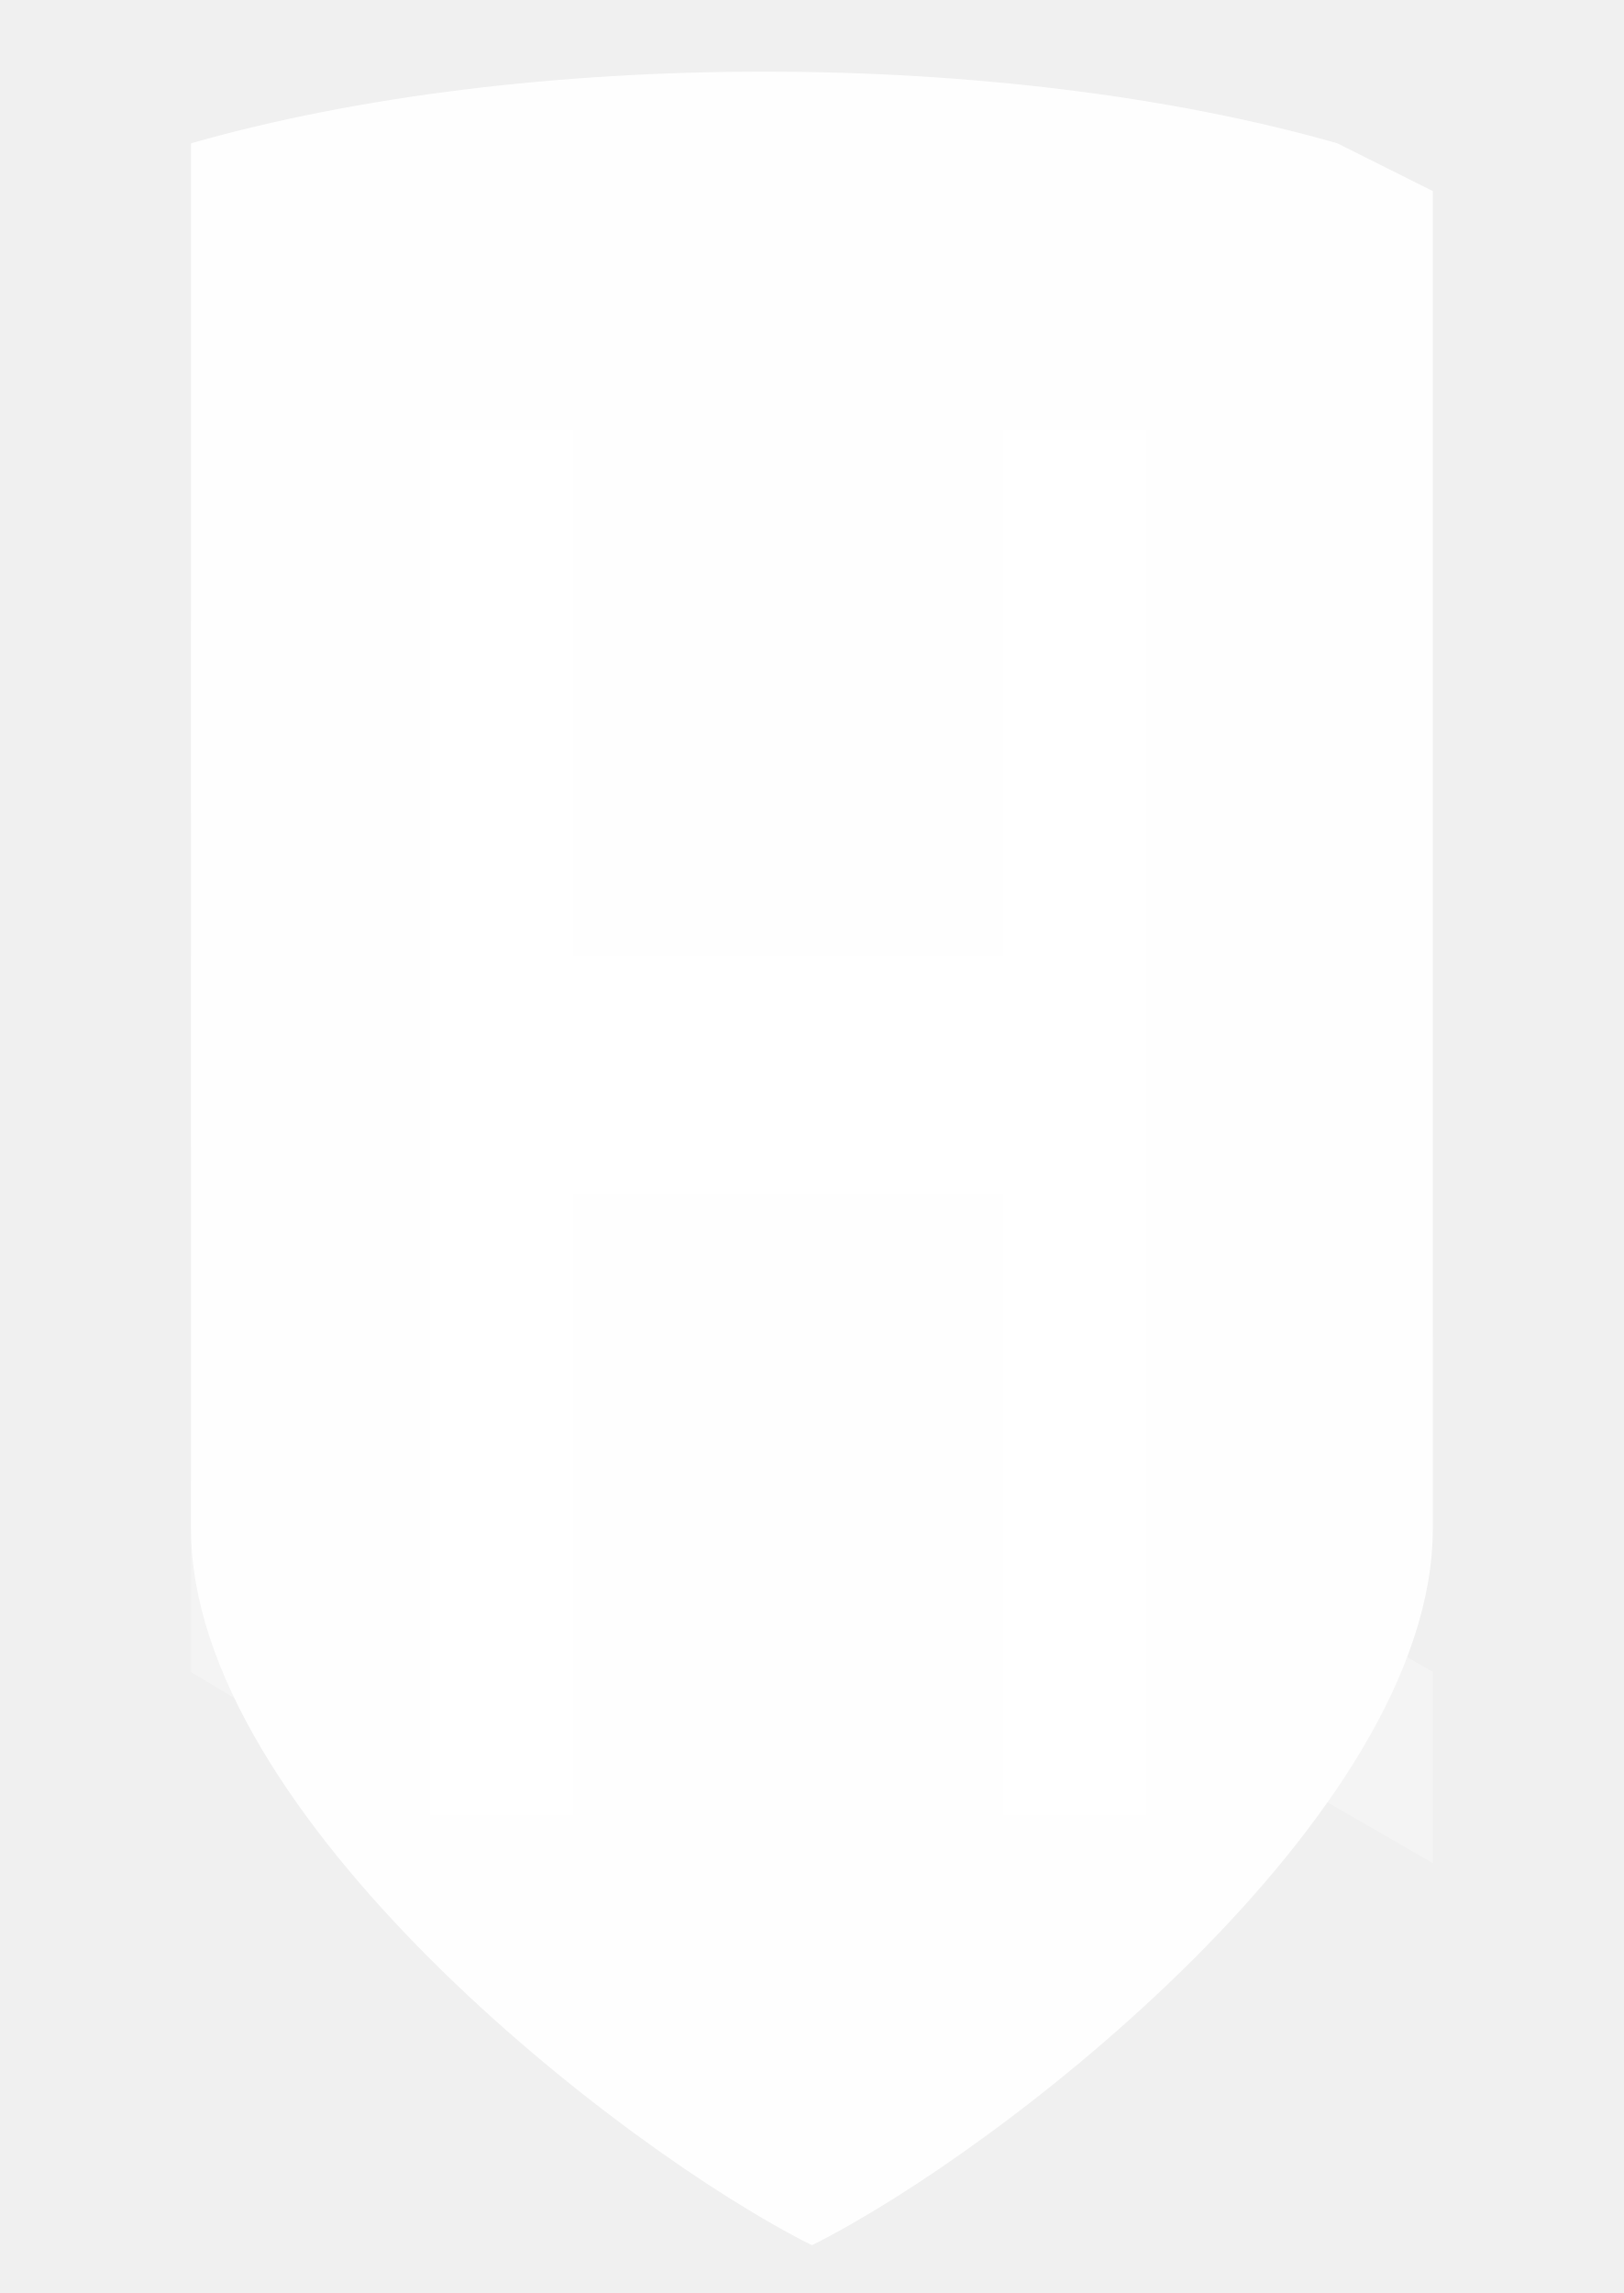
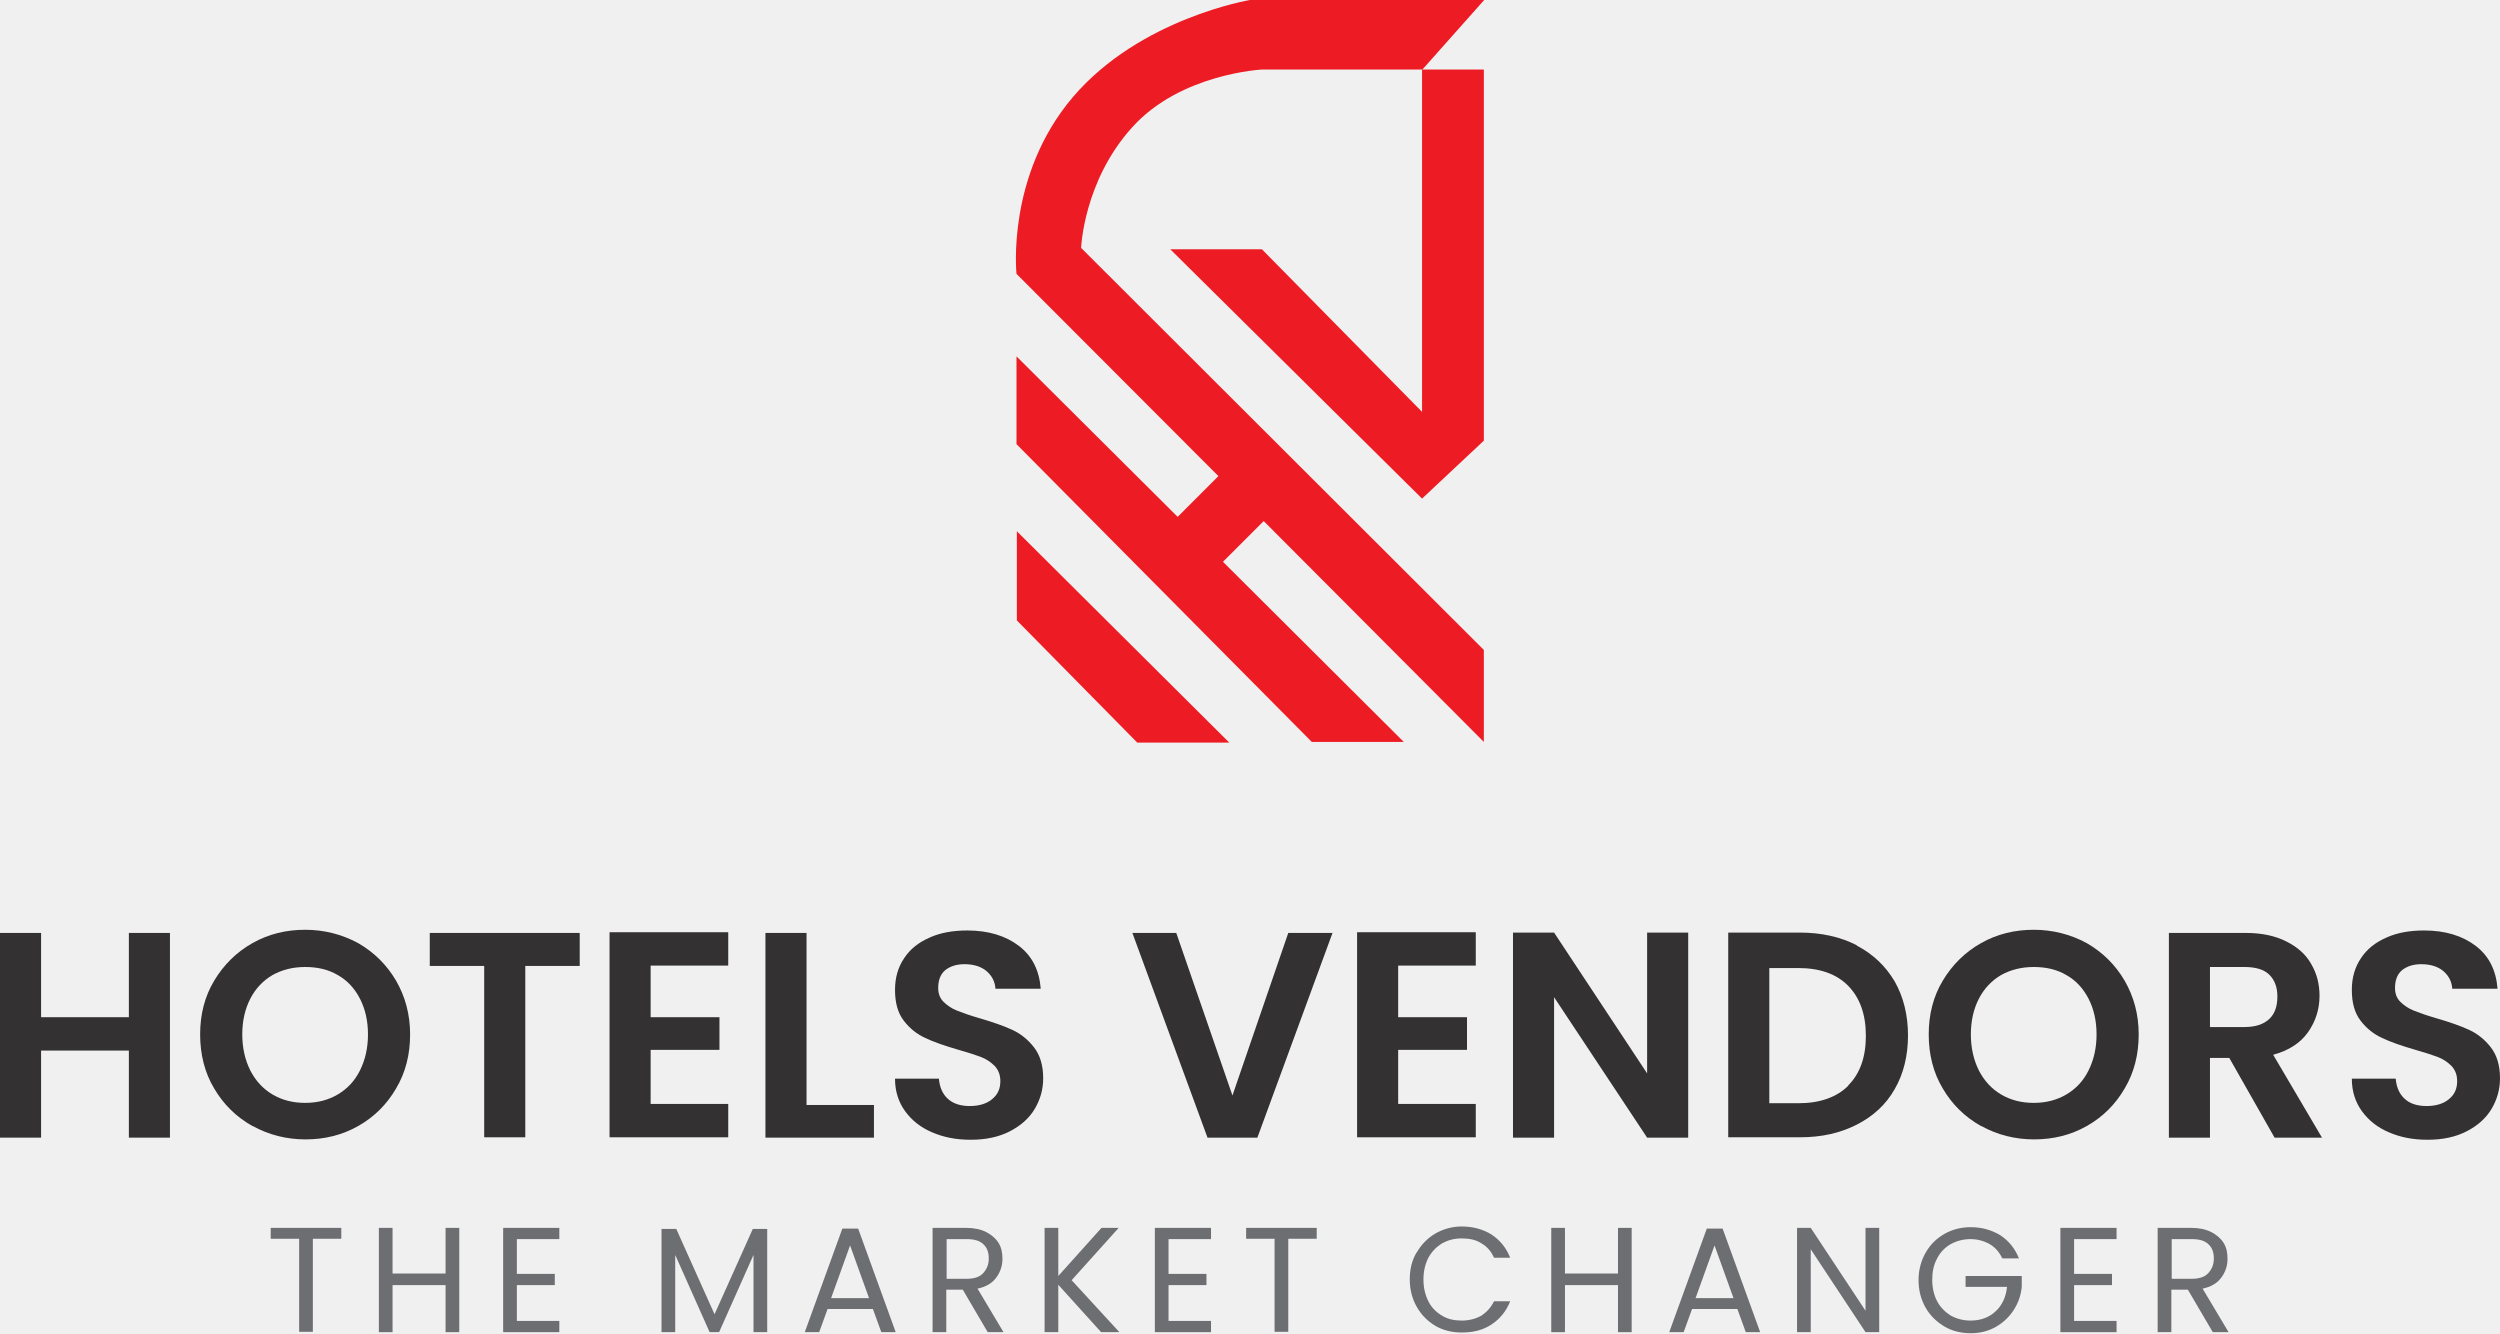
- <svg xmlns="http://www.w3.org/2000/svg" viewBox="0 0 170 240" fill="white">
-   <path d="M20 15             C55 5, 105 5, 140 15             L150 20             L150 160             C150 190, 105 225, 85 235             C65 225, 20 190, 20 160             L20 20             Z" opacity="0.95" />
-   <path d="M45 45 L45 190 L60 190 L60 125 L105 125 L105 190 L120 190 L120 45 L105 45 L105 100 L60 100 L60 45 Z" opacity="0.95" />
-   <path d="M20 85 L150 160 L150 140 L20 65 Z" opacity="0.3" />
-   <path d="M20 120 L150 195 L150 175 L20 100 Z" opacity="0.3" />
-   <path d="M20 155 L110 210 L95 220 L20 175 Z" opacity="0.3" />
+ <svg xmlns="http://www.w3.org/2000/svg" id="Layer_1" data-name="Layer 1" viewBox="0 0 71.2 37.97">
+   <defs>
+     <style>
+       .cls-1 {
+         fill: #ed1c24;
+       }
+ 
+       .cls-2 {
+         fill: #333132;
+       }
+ 
+       .cls-3 {
+         fill: #6d6e71;
+       }
+     </style>
+   </defs>
+   <g>
+     <polygon class="cls-1" points="40.5 11.73 35.94 7.1 33.33 7.1 40.5 14.2 42.26 12.55 42.26 1.98 40.5 1.98 40.5 11.73" />
+     <polygon class="cls-1" points="28.96 17.67 32.39 21.15 35.01 21.15 28.96 15.13 28.96 17.67" />
+     <path class="cls-1" d="M35.6,0s-3.13,.52-5.04,2.76-1.61,5.04-1.61,5.04l5.75,5.76-1.16,1.16-4.59-4.57v2.5l8.41,8.48h2.62l-5.15-5.13,1.16-1.16,6.27,6.29v-2.62L30.79,7.06s.07-1.91,1.46-3.44c1.38-1.53,3.7-1.64,3.7-1.64h4.56l1.76-1.98h-6.66Z" />
+   </g>
+   <g>
+     <path class="cls-2" d="M4.84,26.57v5.83h-1.17v-2.48H1.17v2.48H0v-5.83H1.17v2.4H3.67v-2.4h1.17Z" />
+     <path class="cls-2" d="M7.19,32.07c-.46-.26-.82-.61-1.09-1.07-.27-.45-.4-.97-.4-1.54s.13-1.08,.4-1.53c.27-.45,.63-.81,1.09-1.07,.46-.26,.96-.38,1.5-.38s1.05,.13,1.51,.38c.45,.26,.81,.61,1.08,1.07,.26,.45,.4,.96,.4,1.53s-.13,1.09-.4,1.54c-.26,.45-.62,.81-1.08,1.07s-.96,.38-1.5,.38-1.05-.13-1.5-.38Zm2.43-.9c.27-.16,.48-.38,.63-.68,.15-.3,.23-.64,.23-1.03s-.08-.73-.23-1.02c-.15-.29-.36-.52-.63-.67-.27-.16-.58-.23-.93-.23s-.66,.08-.93,.23c-.27,.16-.48,.38-.63,.67s-.23,.63-.23,1.02,.08,.73,.23,1.03c.15,.29,.36,.52,.63,.68,.27,.16,.58,.24,.93,.24s.66-.08,.93-.24Z" />
+     <path class="cls-2" d="M16.51,26.57v.94h-1.55v4.88h-1.17v-4.88h-1.55v-.94h4.28Z" />
+     <path class="cls-2" d="M18.53,27.51v1.46h1.96v.93h-1.96v1.54h2.21v.95h-3.38v-5.84h3.38v.95h-2.21Z" />
+     <path class="cls-2" d="M22.97,31.47h1.92v.93h-3.09v-5.83h1.17v4.9Z" />
+     <path class="cls-2" d="M26.55,32.25c-.33-.14-.58-.34-.77-.6-.19-.26-.29-.57-.29-.93h1.25c.02,.24,.1,.43,.25,.57,.15,.14,.36,.21,.63,.21s.49-.07,.64-.2c.16-.13,.23-.3,.23-.51,0-.17-.05-.31-.16-.43-.11-.11-.24-.2-.4-.26-.16-.06-.38-.13-.66-.21-.38-.11-.69-.22-.92-.33-.24-.11-.44-.27-.61-.49s-.25-.51-.25-.88c0-.35,.09-.65,.26-.9,.17-.26,.41-.45,.73-.59,.31-.14,.67-.2,1.07-.2,.6,0,1.09,.15,1.47,.44,.38,.29,.58,.7,.62,1.22h-1.29c-.01-.2-.1-.37-.25-.5s-.37-.2-.63-.2c-.23,0-.41,.06-.55,.17-.14,.12-.2,.29-.2,.51,0,.16,.05,.29,.15,.39,.1,.1,.23,.19,.38,.25,.15,.06,.37,.14,.65,.22,.38,.11,.69,.22,.93,.33,.24,.11,.45,.28,.62,.5,.17,.22,.26,.51,.26,.88,0,.31-.08,.6-.24,.87-.16,.27-.4,.48-.71,.64-.31,.16-.68,.24-1.11,.24s-.77-.07-1.1-.21Z" />
+     <path class="cls-2" d="M37.95,26.57l-2.14,5.83h-1.42l-2.14-5.83h1.25l1.6,4.63,1.59-4.63h1.24Z" />
+     <path class="cls-2" d="M39.82,27.51v1.46h1.96v.93h-1.96v1.54h2.21v.95h-3.38v-5.84h3.38v.95h-2.21Z" />
+     <path class="cls-2" d="M48.08,32.4h-1.17l-2.65-4v4h-1.17v-5.84h1.17l2.65,4.01v-4.01h1.17v5.84Z" />
+     <path class="cls-2" d="M52.88,26.93c.46,.24,.82,.58,1.08,1.02,.25,.44,.38,.96,.38,1.54s-.13,1.1-.38,1.53c-.25,.44-.61,.77-1.08,1.01-.47,.24-1,.36-1.62,.36h-2.04v-5.83h2.04c.61,0,1.15,.12,1.62,.36Zm-.24,3.98c.33-.33,.5-.8,.5-1.41s-.17-1.08-.5-1.42c-.33-.34-.81-.51-1.42-.51h-.83v3.85h.83c.61,0,1.09-.17,1.42-.5Z" />
+     <path class="cls-2" d="M56.42,32.07c-.46-.26-.82-.61-1.09-1.07-.27-.45-.4-.97-.4-1.54s.13-1.08,.4-1.53c.27-.45,.63-.81,1.09-1.07,.46-.26,.96-.38,1.5-.38s1.05,.13,1.51,.38c.45,.26,.81,.61,1.08,1.07,.26,.45,.4,.96,.4,1.53s-.13,1.09-.4,1.54c-.26,.45-.62,.81-1.08,1.07s-.96,.38-1.5,.38-1.05-.13-1.5-.38Zm2.43-.9c.27-.16,.48-.38,.63-.68,.15-.3,.23-.64,.23-1.03s-.08-.73-.23-1.02c-.15-.29-.36-.52-.63-.67-.27-.16-.58-.23-.93-.23s-.66,.08-.93,.23c-.27,.16-.48,.38-.63,.67s-.23,.63-.23,1.02,.08,.73,.23,1.03c.15,.29,.36,.52,.63,.68,.27,.16,.58,.24,.93,.24s.66-.08,.93-.24Z" />
+     <path class="cls-2" d="M64.78,32.4l-1.29-2.27h-.55v2.27h-1.17v-5.83h2.19c.45,0,.83,.08,1.15,.24,.32,.16,.56,.37,.71,.64,.16,.27,.24,.57,.24,.91,0,.38-.11,.73-.33,1.04s-.55,.52-.99,.64l1.39,2.36h-1.35Zm-1.84-3.15h.98c.32,0,.55-.08,.71-.23,.16-.15,.23-.37,.23-.64s-.08-.47-.23-.62-.39-.22-.71-.22h-.98v1.71Z" />
+     <path class="cls-2" d="M68.04,32.25c-.33-.14-.58-.34-.77-.6-.19-.26-.29-.57-.29-.93h1.25c.02,.24,.1,.43,.25,.57,.15,.14,.36,.21,.63,.21s.49-.07,.64-.2c.16-.13,.23-.3,.23-.51,0-.17-.05-.31-.16-.43-.11-.11-.24-.2-.4-.26-.16-.06-.38-.13-.66-.21-.38-.11-.69-.22-.92-.33-.24-.11-.44-.27-.61-.49s-.25-.51-.25-.88c0-.35,.09-.65,.26-.9,.17-.26,.41-.45,.73-.59,.31-.14,.67-.2,1.07-.2,.6,0,1.09,.15,1.47,.44,.38,.29,.58,.7,.62,1.22h-1.29c-.01-.2-.1-.37-.25-.5s-.37-.2-.63-.2c-.23,0-.41,.06-.55,.17-.14,.12-.2,.29-.2,.51,0,.16,.05,.29,.15,.39,.1,.1,.23,.19,.38,.25,.15,.06,.37,.14,.65,.22,.38,.11,.69,.22,.93,.33,.24,.11,.45,.28,.62,.5,.17,.22,.26,.51,.26,.88,0,.31-.08,.6-.24,.87-.16,.27-.4,.48-.71,.64-.31,.16-.68,.24-1.11,.24s-.77-.07-1.1-.21Z" />
+   </g>
+   <g>
+     <path class="cls-3" d="M9.72,34.97v.31h-.81v2.65h-.39v-2.65h-.81v-.31h2.01Z" />
+     <path class="cls-3" d="M13.08,34.97v2.97h-.39v-1.34h-1.51v1.34h-.39v-2.97h.39v1.3h1.51v-1.3h.39Z" />
+     <path class="cls-3" d="M14.72,35.29v.99h1.08v.32h-1.08v1.02h1.21v.32h-1.6v-2.97h1.6v.32h-1.21Z" />
+     <path class="cls-3" d="M21.85,35v2.94h-.39v-2.2l-.98,2.2h-.27l-.98-2.2v2.2h-.39v-2.94h.42l1.09,2.43,1.09-2.43h.41Z" />
+     <path class="cls-3" d="M24.86,37.28h-1.29l-.24,.66h-.41l1.07-2.95h.45l1.07,2.95h-.41l-.24-.66Zm-.11-.31l-.54-1.5-.54,1.5h1.07Z" />
+     <path class="cls-3" d="M28.13,37.94l-.71-1.21h-.47v1.21h-.39v-2.97h.96c.22,0,.41,.04,.57,.12,.15,.08,.27,.18,.35,.31,.08,.13,.11,.28,.11,.45,0,.2-.06,.38-.18,.54-.12,.16-.29,.26-.53,.31l.74,1.24h-.46Zm-1.17-1.52h.57c.21,0,.37-.05,.47-.16s.16-.24,.16-.42-.05-.31-.16-.41-.26-.14-.47-.14h-.57v1.12Z" />
+     <path class="cls-3" d="M31.36,37.94l-1.22-1.35v1.35h-.39v-2.97h.39v1.37l1.23-1.37h.49l-1.34,1.49,1.36,1.48h-.51Z" />
+     <path class="cls-3" d="M33.28,35.29v.99h1.08v.32h-1.08v1.02h1.21v.32h-1.6v-2.97h1.6v.32h-1.21Z" />
+     <path class="cls-3" d="M37.5,34.97v.31h-.81v2.65h-.39v-2.65h-.81v-.31h2.01Z" />
+     <path class="cls-3" d="M40.35,35.67c.13-.23,.31-.41,.53-.54,.23-.13,.48-.2,.75-.2,.32,0,.61,.08,.85,.23,.24,.16,.42,.38,.53,.66h-.46c-.08-.18-.2-.32-.36-.41-.15-.1-.34-.14-.56-.14s-.39,.05-.56,.14c-.16,.1-.29,.23-.39,.41-.09,.18-.14,.38-.14,.62s.05,.44,.14,.62c.09,.18,.22,.31,.39,.41,.16,.1,.35,.14,.56,.14s.4-.05,.56-.14c.15-.1,.27-.23,.36-.41h.46c-.11,.28-.29,.5-.53,.66-.24,.16-.52,.23-.85,.23-.27,0-.53-.06-.75-.19s-.4-.31-.53-.54c-.13-.23-.2-.49-.2-.78s.06-.55,.2-.78Z" />
+     <path class="cls-3" d="M46.47,34.97v2.97h-.39v-1.34h-1.51v1.34h-.39v-2.97h.39v1.3h1.51v-1.3h.39Z" />
+     <path class="cls-3" d="M49.48,37.28h-1.29l-.24,.66h-.41l1.07-2.95h.45l1.07,2.95h-.41l-.24-.66Zm-.11-.31l-.54-1.5-.54,1.5h1.07Z" />
+     <path class="cls-3" d="M53.52,37.94h-.39l-1.56-2.36v2.36h-.39v-2.97h.39l1.56,2.36v-2.36h.39v2.97Z" />
+     <path class="cls-3" d="M57.02,35.83c-.08-.17-.2-.31-.36-.4-.16-.09-.34-.14-.54-.14s-.39,.05-.56,.14c-.17,.1-.3,.23-.39,.41-.1,.18-.14,.38-.14,.61s.05,.44,.14,.61,.23,.31,.39,.41c.17,.09,.35,.14,.56,.14,.29,0,.53-.09,.71-.26,.19-.17,.3-.41,.33-.7h-1.18v-.31h1.6v.3c-.02,.24-.1,.47-.23,.67-.13,.2-.3,.36-.51,.48-.21,.12-.45,.18-.71,.18-.28,0-.53-.06-.75-.19s-.41-.31-.54-.54c-.13-.23-.2-.49-.2-.78s.07-.55,.2-.78c.13-.23,.31-.41,.54-.54,.23-.13,.48-.19,.75-.19,.31,0,.59,.08,.84,.23,.24,.16,.42,.38,.53,.66h-.46Z" />
+     <path class="cls-3" d="M59.07,35.29v.99h1.08v.32h-1.08v1.02h1.21v.32h-1.6v-2.97h1.6v.32h-1.21Z" />
+     <path class="cls-3" d="M63.02,37.94l-.71-1.21h-.47v1.21h-.39v-2.97h.96c.22,0,.41,.04,.57,.12,.15,.08,.27,.18,.35,.31,.08,.13,.11,.28,.11,.45,0,.2-.06,.38-.18,.54-.12,.16-.29,.26-.53,.31l.74,1.24h-.46Zm-1.17-1.52h.57c.21,0,.37-.05,.47-.16s.16-.24,.16-.42-.05-.31-.16-.41-.26-.14-.47-.14h-.57v1.12Z" />
+   </g>
</svg>
